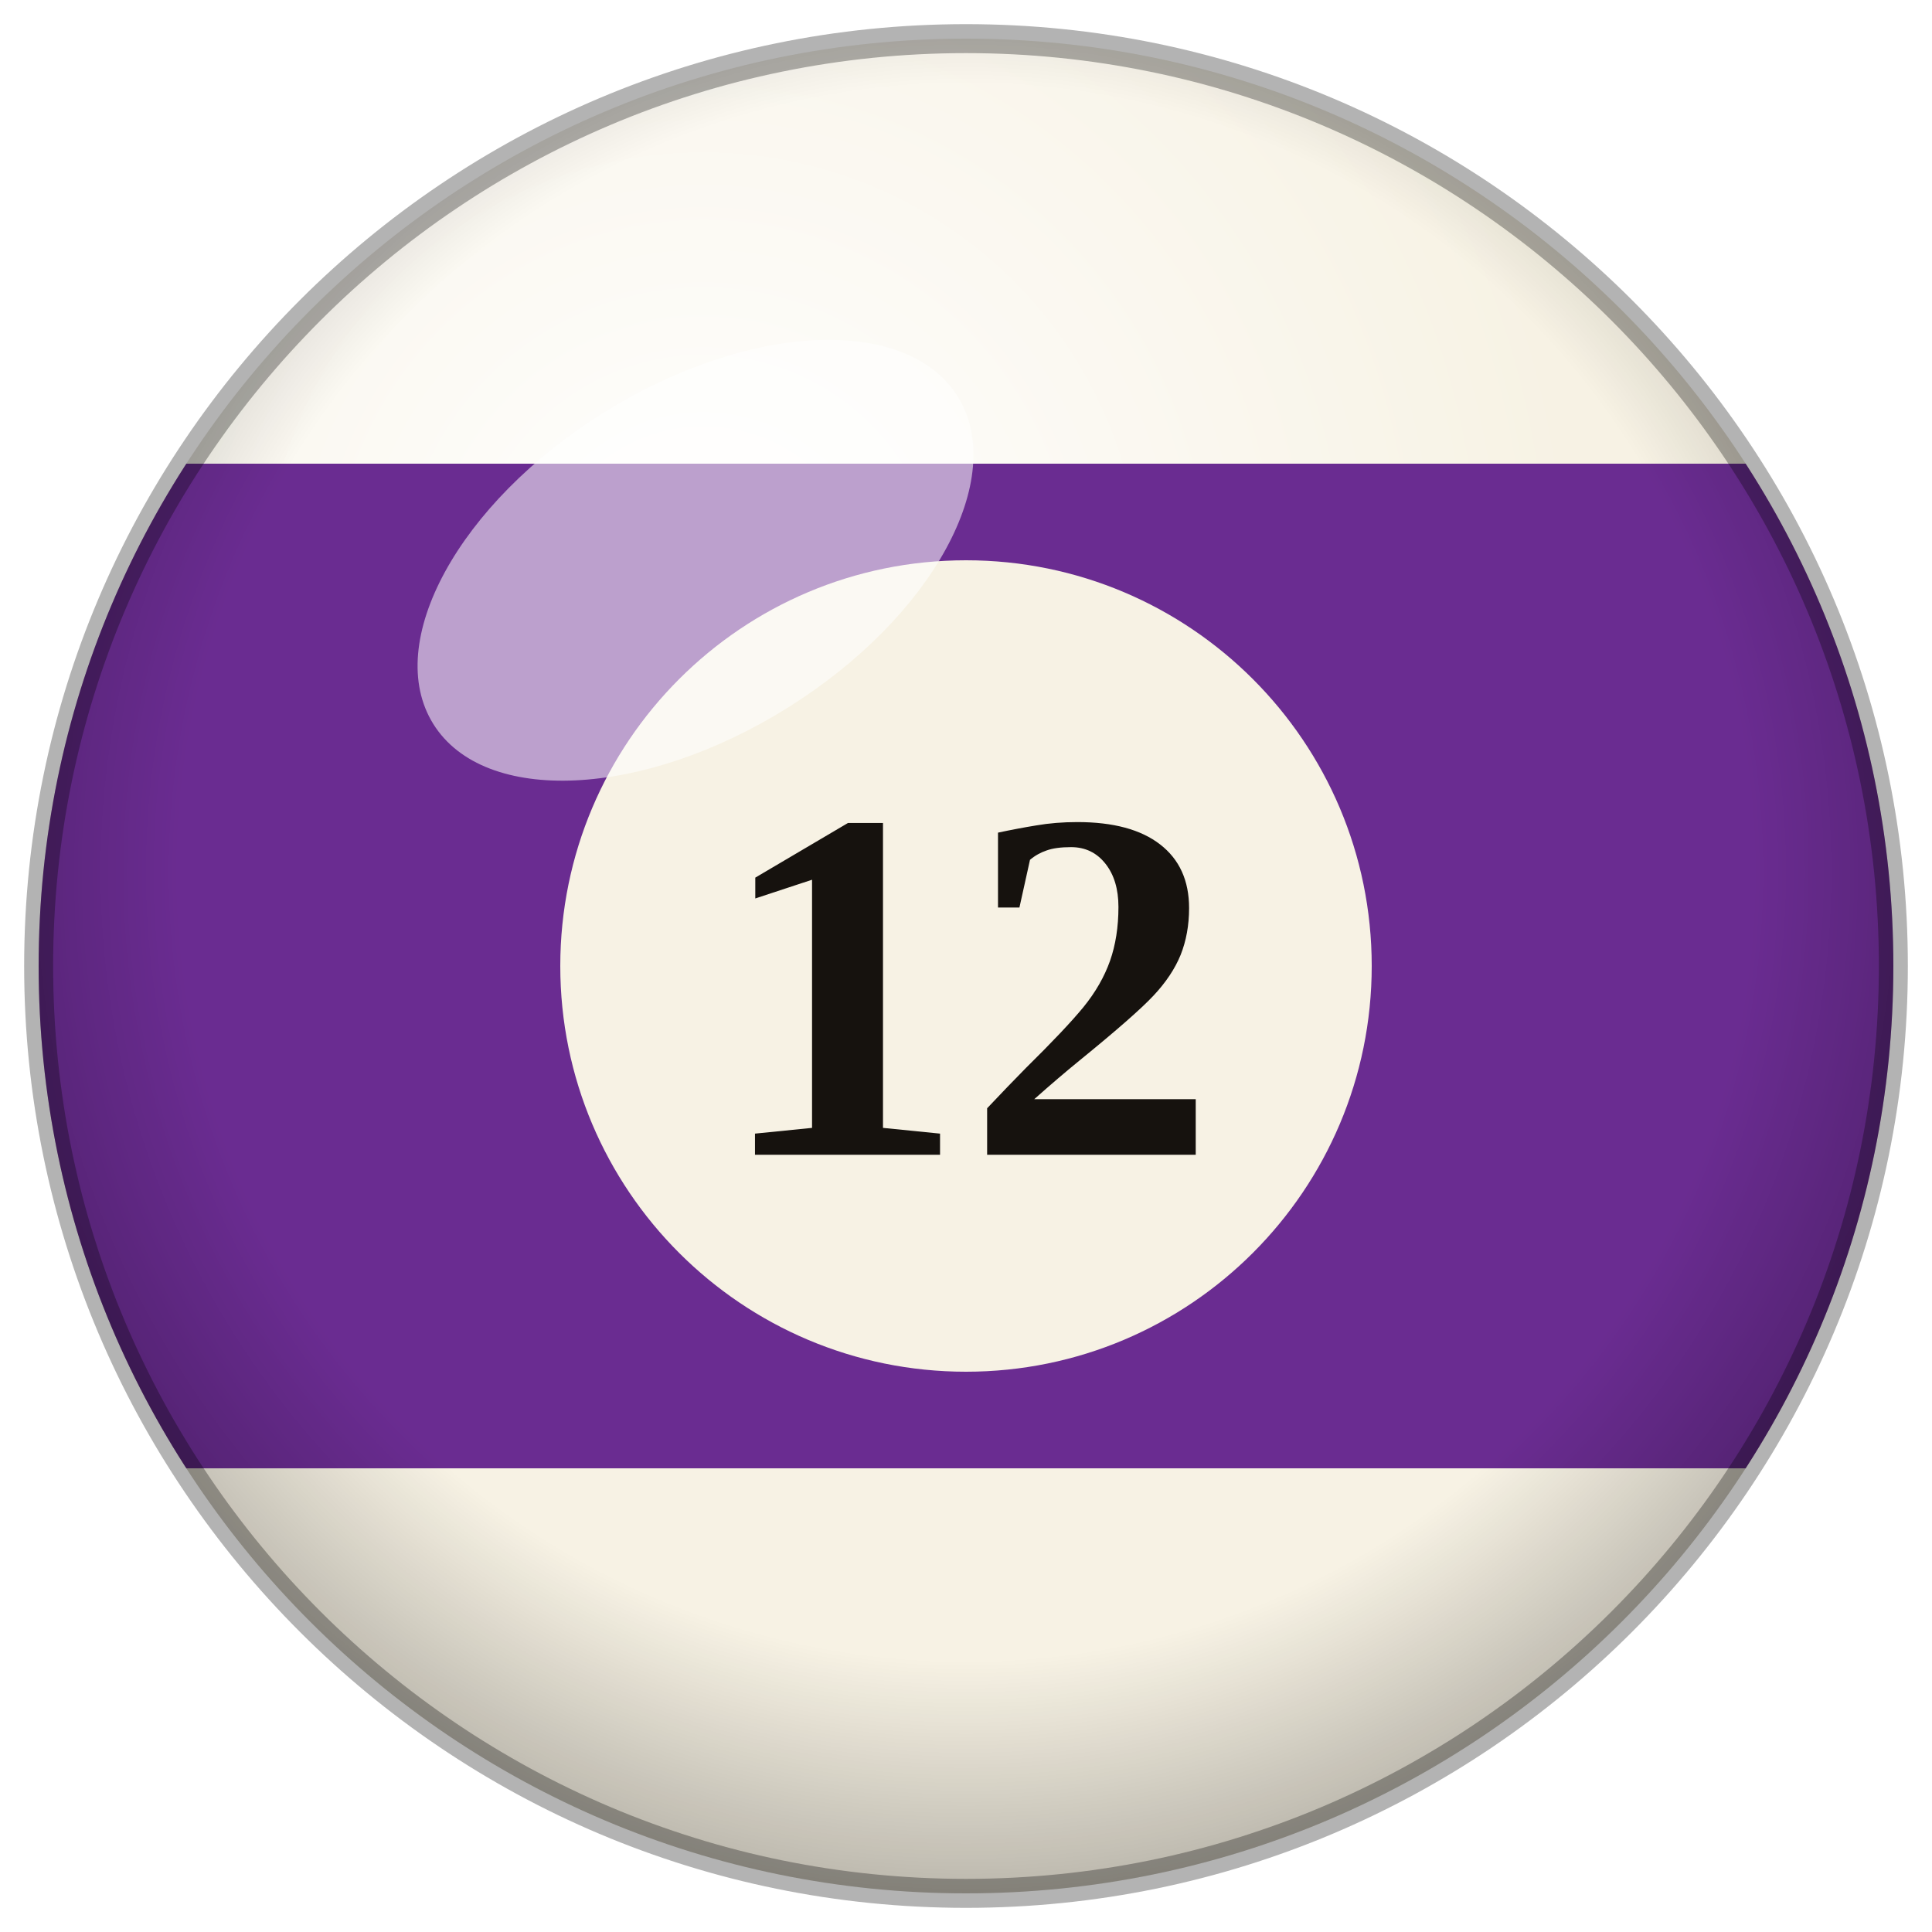
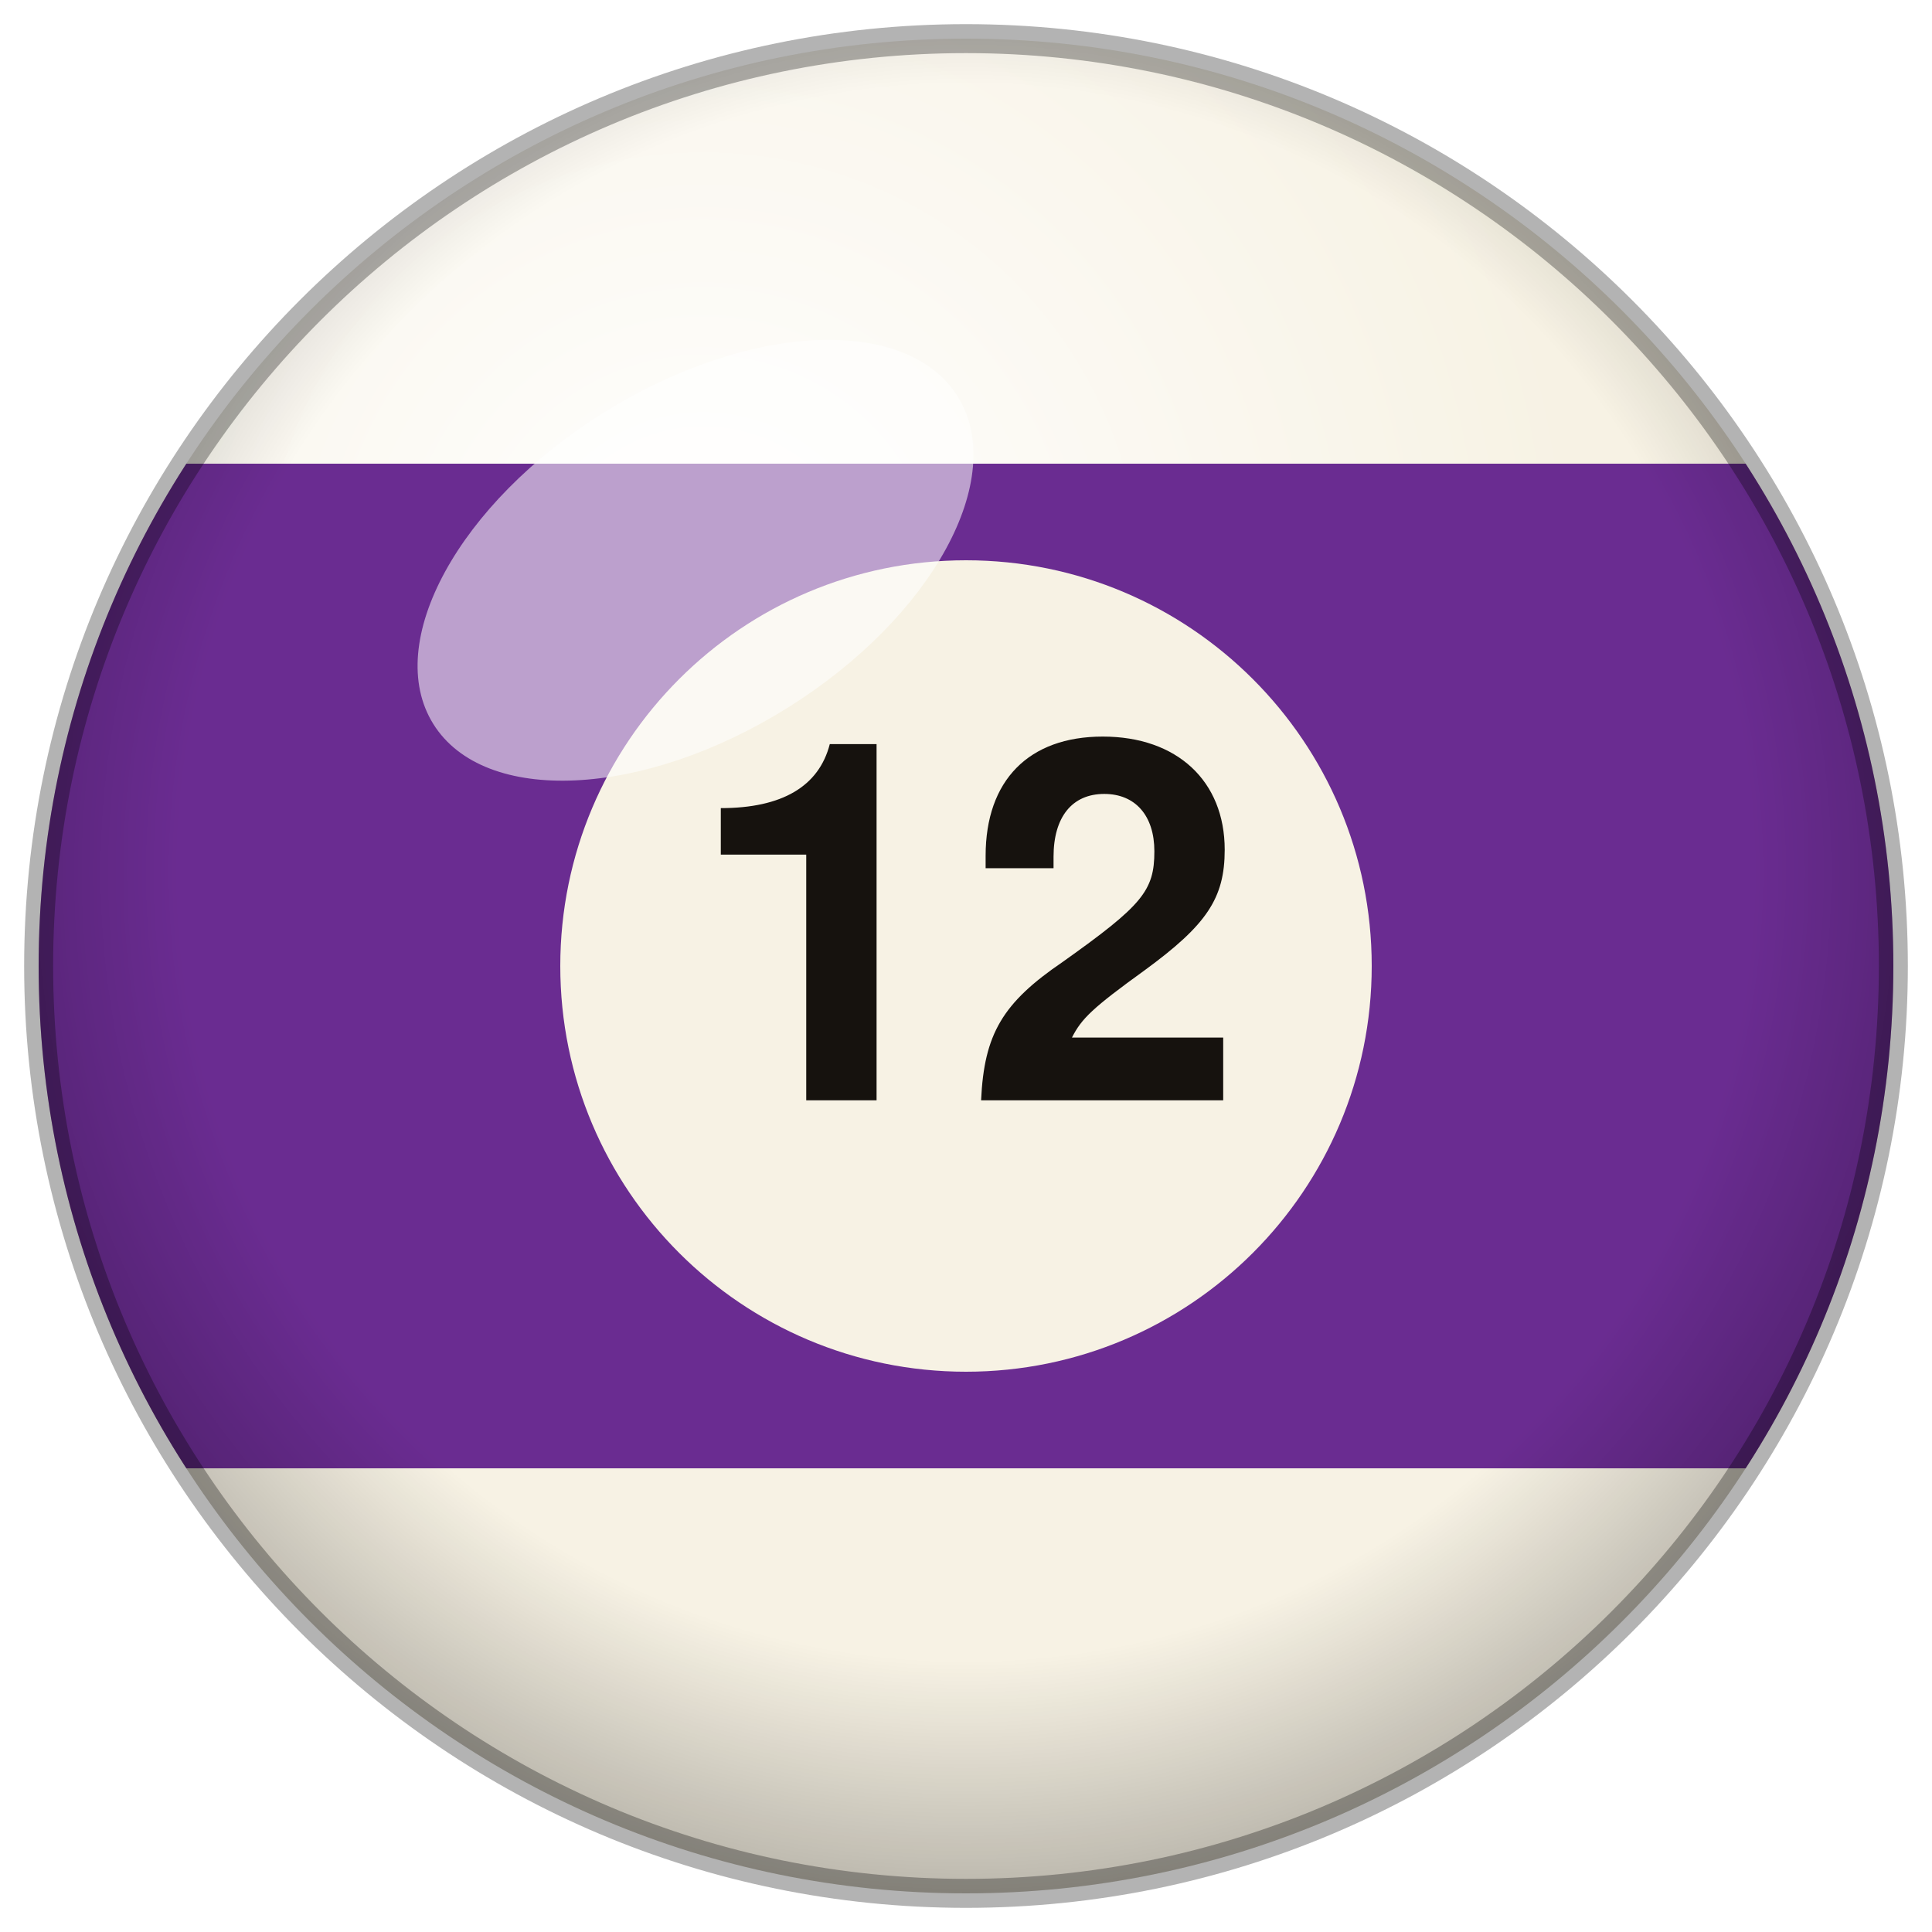
<svg xmlns="http://www.w3.org/2000/svg" viewBox="0 0 100 100">
  <defs>
    <radialGradient id="g" cx="0.36" cy="0.3" r="0.85">
      <stop offset="0" stop-color="rgb(255,255,255)" />
      <stop offset="0.55" stop-color="#f7f2e4" />
      <stop offset="1" stop-color="#f7f2e4" />
    </radialGradient>
    <clipPath id="c">
      <circle cx="50" cy="50" r="48" />
    </clipPath>
    <radialGradient id="s" cx="0.5" cy="0.45" r="0.6">
      <stop offset="0.7" stop-color="rgba(0,0,0,0)" />
      <stop offset="1" stop-color="rgba(0,0,0,0.35)" />
    </radialGradient>
  </defs>
  <circle cx="50" cy="50" r="48" fill="url(#g)" />
  <g clip-path="url(#c)">
    <rect x="0" y="24" width="100" height="52" fill="#6a2c91" />
  </g>
  <circle cx="50" cy="50" r="21" fill="#f7f2e4" />
-   <text x="50" y="51" font-family="Georgia, 'Times New Roman', serif" font-size="26" font-weight="bold" fill="#16120e" text-anchor="middle" dominant-baseline="central">12</text>
+   <text x="50" y="51" font-family="Helvetica, Futura, serif" font-size="26" font-weight="800" fill="#16120e" text-anchor="middle" dominant-baseline="central">12</text>
  <circle cx="50" cy="50" r="48" fill="url(#s)" />
  <ellipse cx="36" cy="29" rx="16" ry="9" transform="rotate(-32 36 29)" fill="rgba(255,255,255,0.55)" />
  <circle cx="50" cy="50" r="48" fill="none" stroke="rgba(0,0,0,0.3)" stroke-width="1.5" />
</svg>
